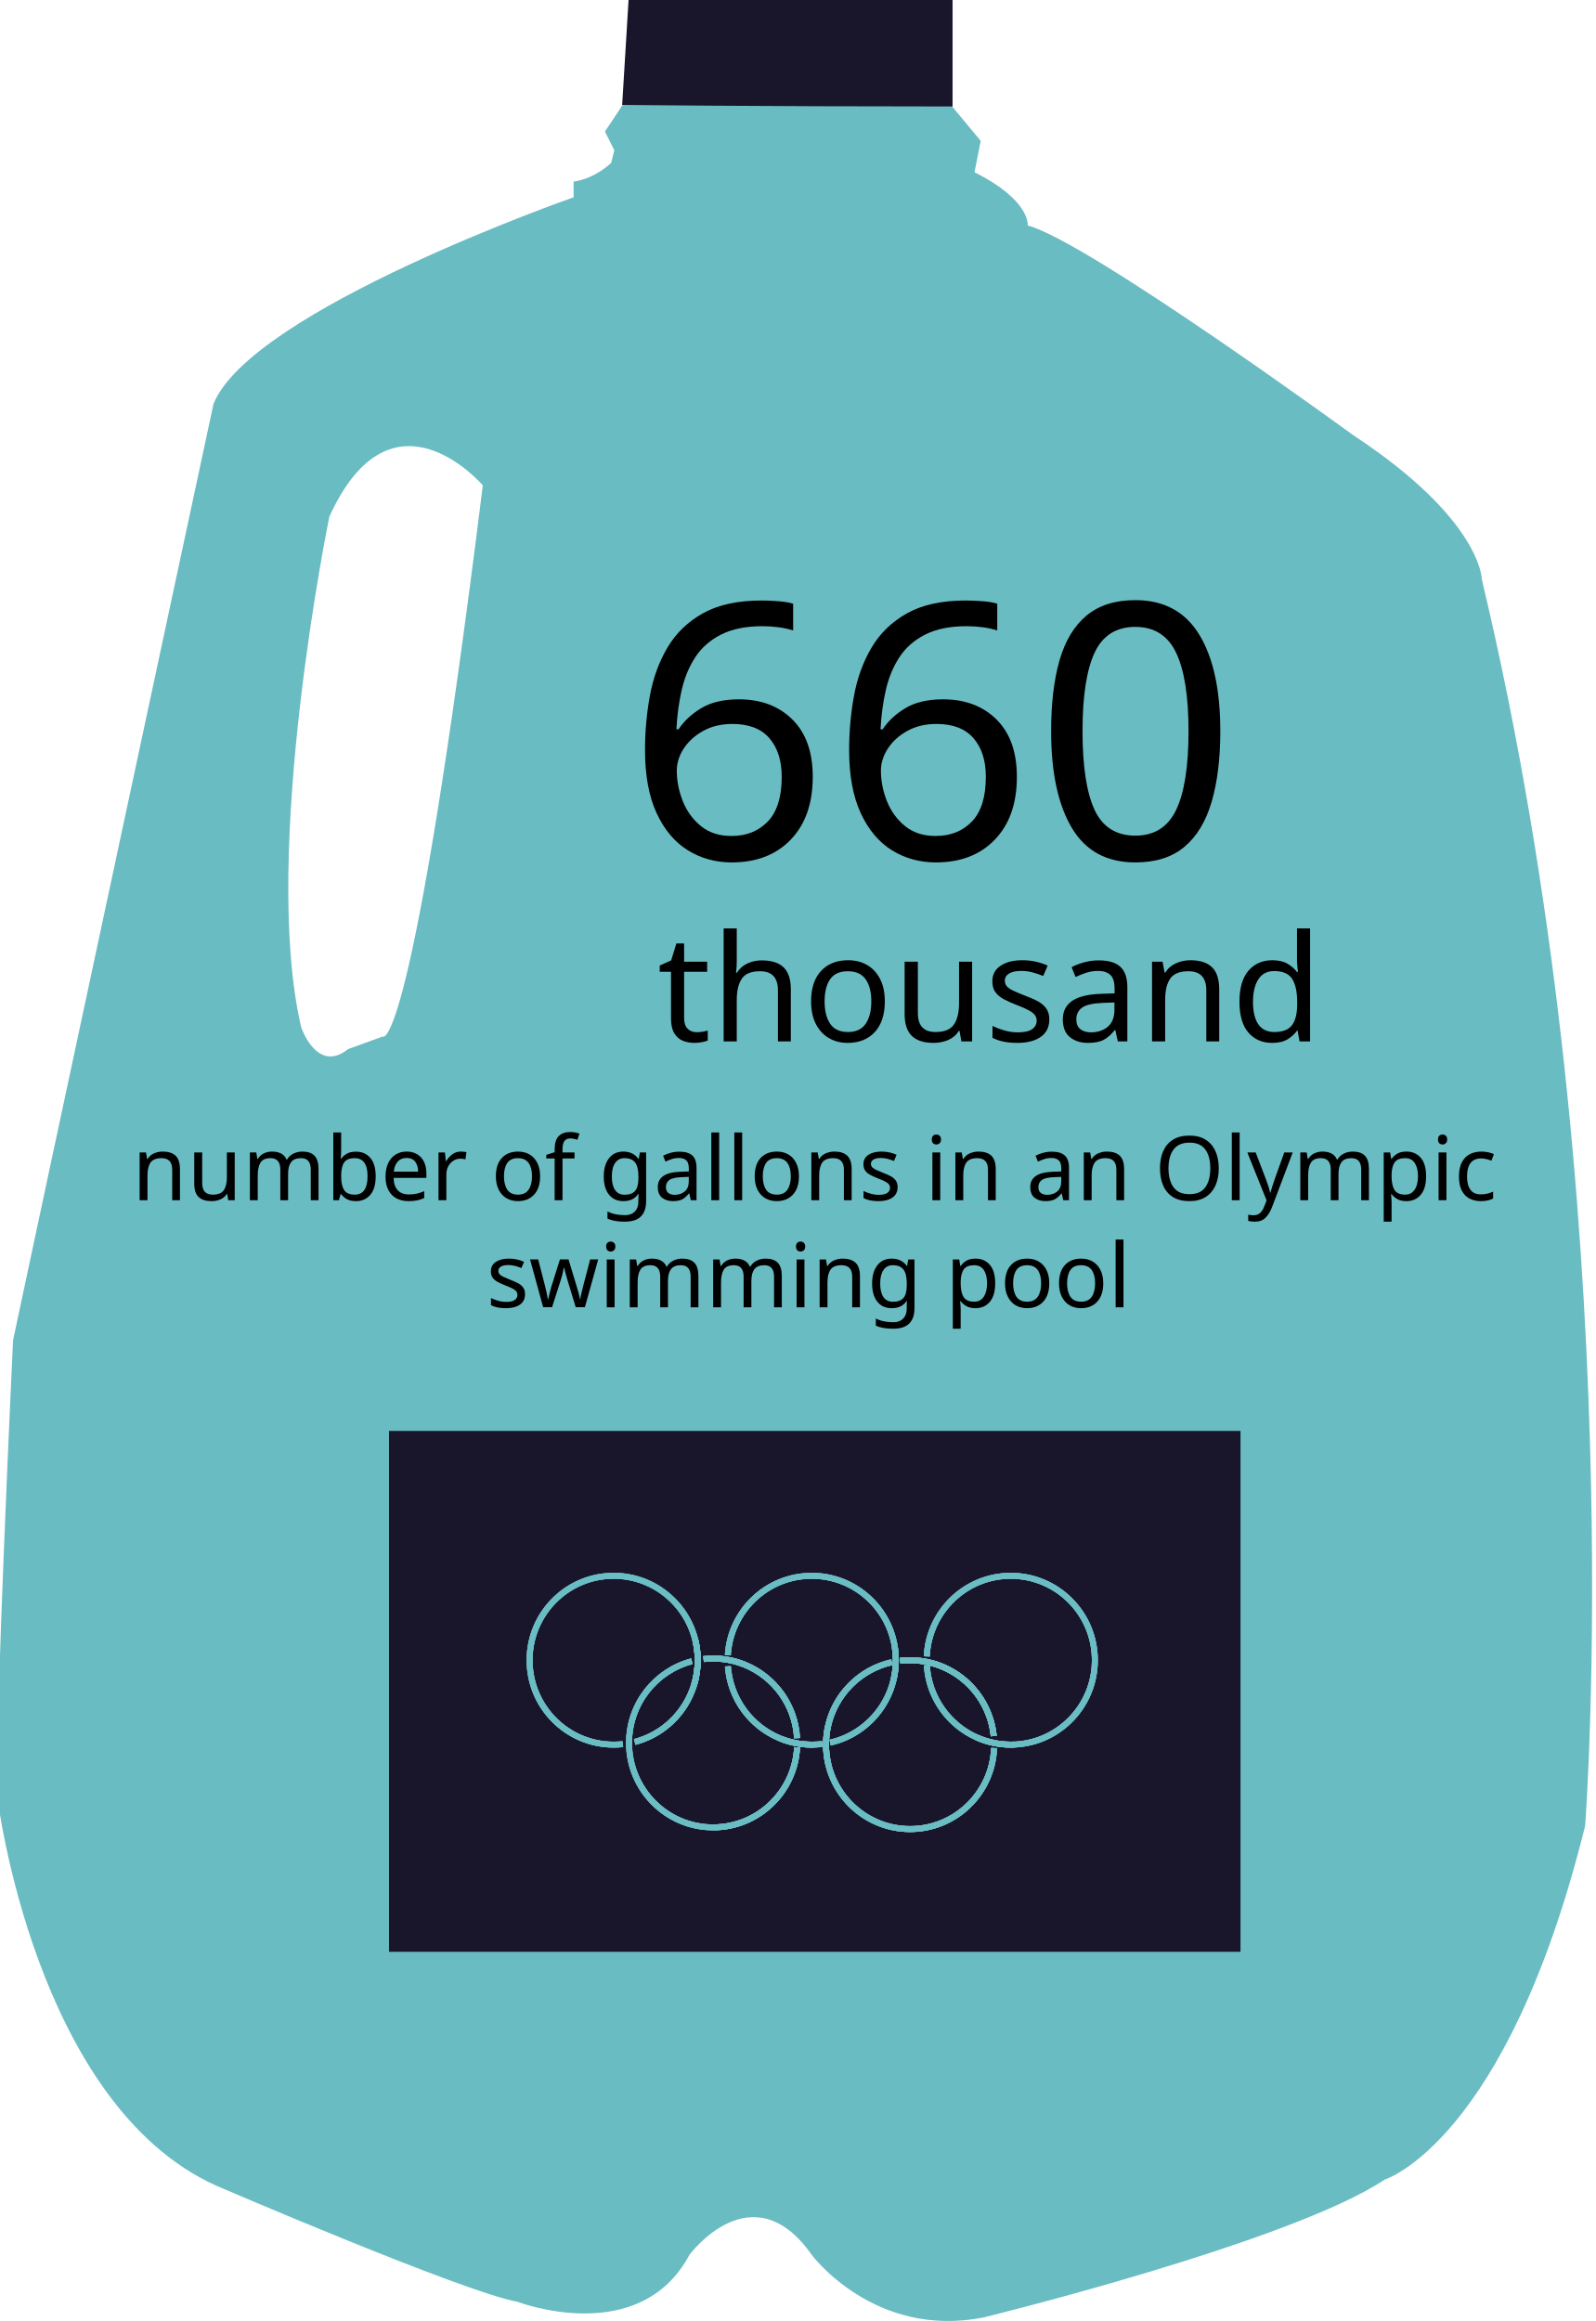
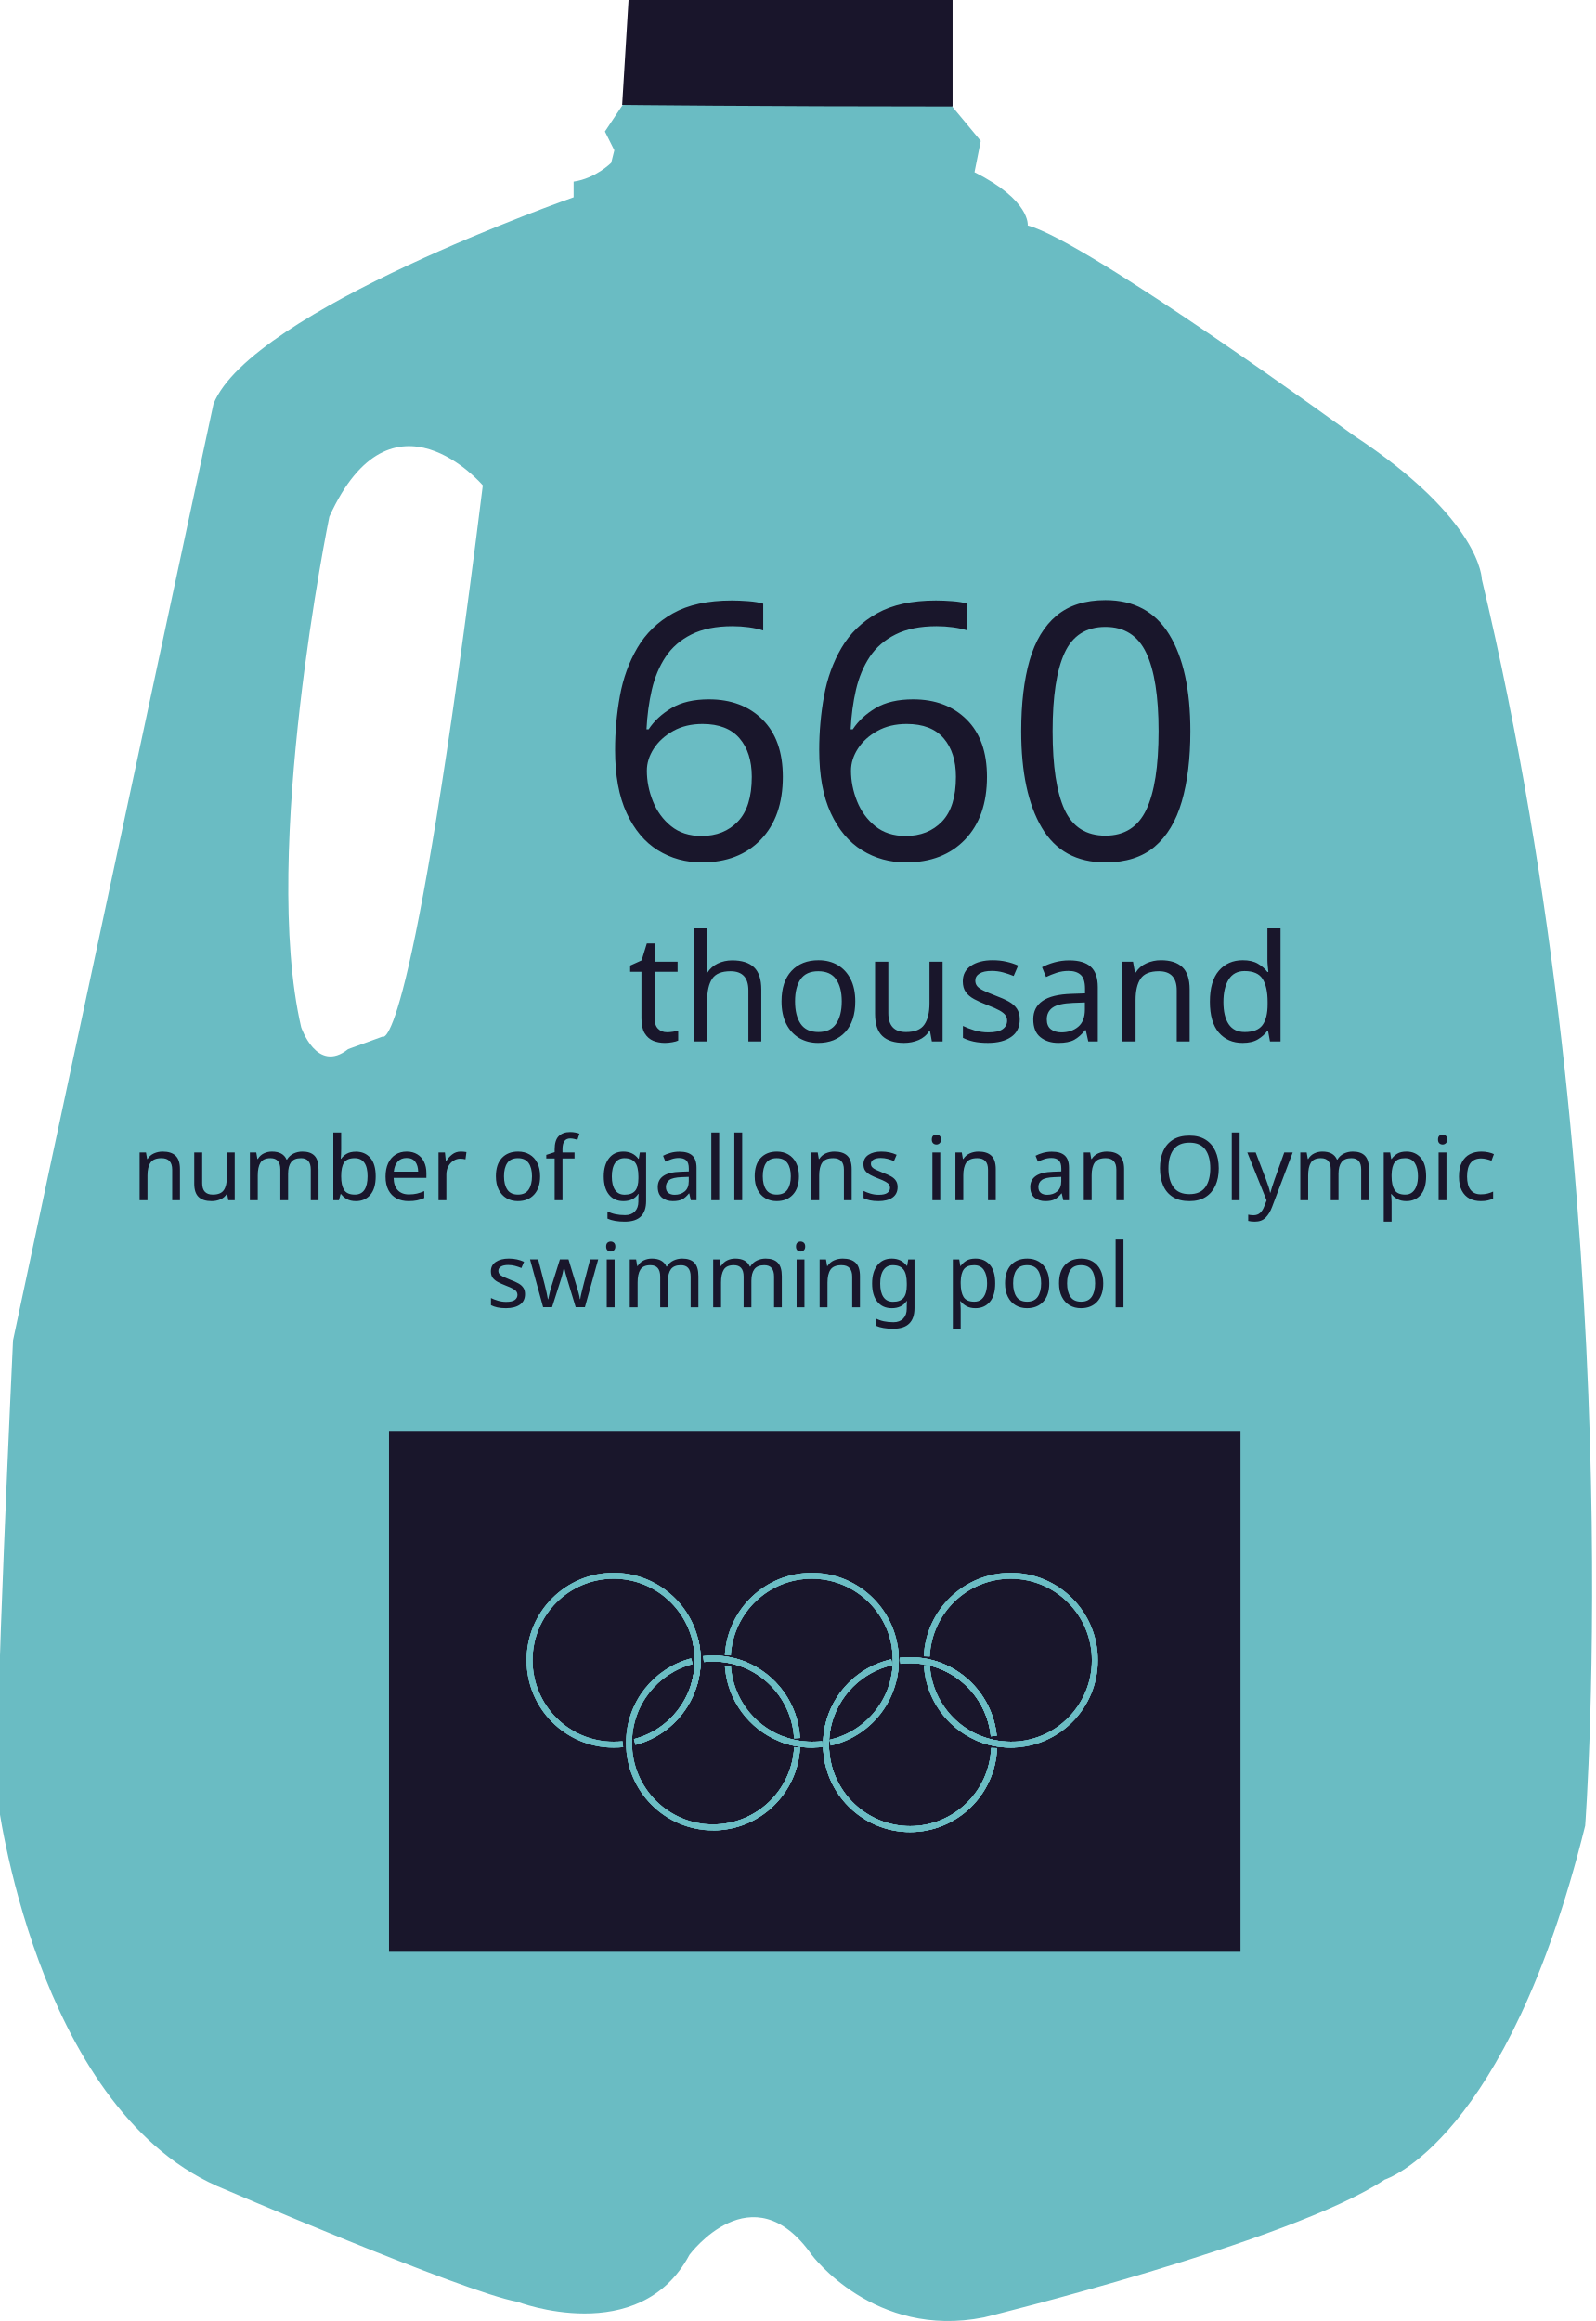
<svg xmlns="http://www.w3.org/2000/svg" version="1.1" id="Layer_1" x="0px" y="0px" width="536.378px" height="780.521px" viewBox="0 0 536.378 780.521" enable-background="new 0 0 536.378 780.521" xml:space="preserve">
  <g>
    <g>
-       <path fill="#6ABCC3" d="M329.795,47.392l-2.106,10.53c18.959,9.479,17.903,17.903,17.903,17.903    c20.01,5.263,109.521,70.558,109.521,70.558c43.176,28.433,43.176,48.442,43.176,48.442    c50.553,211.678,34.752,419.134,34.752,419.134c-26.328,106.364-67.396,119.005-67.396,119.005    C434.049,754.024,330.852,779.3,330.852,779.3c-36.861,7.373-57.922-21.062-57.922-21.062c-20.01-28.435-41.069,0-41.069,0    c-16.853,31.595-57.922,15.798-57.922,15.798c-17.903-3.157-101.101-38.964-101.101-38.964    c-61.081-27.384-73.72-130.586-73.72-130.586c-1.052-20.011,5.267-153.751,5.267-153.751    C9.3,427.212,71.786,135.853,71.786,135.853c12.635-31.595,121.105-69.508,121.105-69.508v-5.267    c7.373-1.051,12.637-6.318,12.637-6.318l1.055-4.212l-3.161-6.318l8.424-12.636l2.175-18.333l100.026,15.161L329.795,47.392z     M162.352,163.23c0,0-30.543-35.806-51.604,10.534c0,0-23.17,112.683-9.479,171.655c0,0,5.267,15.797,15.798,7.373l11.584-4.212    C128.651,348.581,138.13,358.056,162.352,163.23z" />
+       <path fill="#6ABCC3" d="M329.794,47.392l-2.105,10.53c18.959,9.479,17.902,17.903,17.902,17.903    c20.01,5.263,109.521,70.558,109.521,70.558c43.176,28.433,43.176,48.442,43.176,48.442    c50.553,211.678,34.752,419.134,34.752,419.134c-26.328,106.364-67.396,119.005-67.396,119.005    C434.048,754.024,330.851,779.3,330.851,779.3c-36.859,7.373-57.921-21.062-57.921-21.062c-20.01-28.437-41.069,0-41.069,0    c-16.853,31.595-57.922,15.798-57.922,15.798c-17.903-3.157-101.101-38.964-101.101-38.964    c-61.081-27.386-73.72-130.586-73.72-130.586c-1.052-20.013,5.267-153.751,5.267-153.751    C9.3,427.212,71.786,135.853,71.786,135.853c12.635-31.595,121.105-69.508,121.105-69.508v-5.267    c7.373-1.051,12.637-6.318,12.637-6.318l1.055-4.212l-3.161-6.318l8.424-12.636l2.175-18.333l100.025,15.161L329.794,47.392z     M162.352,163.23c0,0-30.543-35.806-51.604,10.534c0,0-23.17,112.683-9.479,171.655c0,0,5.267,15.797,15.798,7.373l11.584-4.212    C128.651,348.581,138.13,358.056,162.352,163.23z" />
    </g>
-     <path fill="#19152B" d="M209.215,35.279c0,0,45.303,0.528,111.104,0.528V0H211.368L209.215,35.279z" />
+     <path fill="#19152B" d="M209.215,35.279c0,0,45.303,0.528,111.105,0.528V0H211.368L209.215,35.279z" />
  </g>
  <rect x="32.689" y="381.761" fill="none" width="468" height="82" />
-   <text transform="matrix(1 0 0 1 44.4072 403.6309)">
-     <tspan x="0" y="0" font-family="'Interstate-Regular'" font-size="30">number of gallons in an Olympic </tspan>
-     <tspan x="119.128" y="36" font-family="'Interstate-Regular'" font-size="30">swimming pool</tspan>
-   </text>
-   <text transform="matrix(1 0 0 1 210.3037 288.8154)" font-family="'Interstate-Bold'" font-size="120">660</text>
+   <text transform="matrix(1 0 0 1 44.4072 403.6309)" fill="#19162B" font-family="'Interstate-Regular'" font-size="30">number of gallons in an Olympic </text>
+   <text transform="matrix(1 0 0 1 163.5352 439.6309)" fill="#19162B" font-family="'Interstate-Regular'" font-size="30">swimming pool</text>
+   <text transform="matrix(1 0 0 1 200.2417 288.8154)" fill="#19162B" font-family="'Interstate-Bold'" font-size="120">660</text>
  <text transform="matrix(1 0 0 1 451.9819 288.8154)" font-family="'Interstate-Bold'" font-size="70"> </text>
-   <text transform="matrix(1 0 0 1 221.0439 350.21)" font-family="'Interstate-Bold'" font-size="50">thousand</text>
+   <text transform="matrix(1 0 0 1 211.106 350.21)" fill="#19162B" font-family="'Interstate-Bold'" font-size="50">thousand</text>
  <g>
    <rect x="131.308" y="481.699" fill="#19162B" stroke="#19162B" stroke-miterlimit="10" width="285.338" height="174.167" />
    <g>
-       <path fill="none" stroke="#6BBDC4" stroke-width="2" stroke-miterlimit="10" d="M311.646,557.032    c0.668-15.085,13.061-27.112,28.249-27.112c15.61,0,28.271,12.707,28.271,28.389c0,15.68-12.66,28.391-28.271,28.391    c-15.062,0-27.374-11.821-28.228-26.732" />
-       <path fill="none" stroke="#6BBDC4" stroke-width="2" stroke-miterlimit="10" d="M328.451,584.278    c-9.438-4.201-16.158-13.437-16.783-24.312" />
-       <path fill="none" stroke="#6BBDC4" stroke-width="2" stroke-miterlimit="10" d="M328.451,584.278    c-9.438-4.201-16.158-13.437-16.783-24.312" />
-       <path fill="none" stroke="#6BBDC4" stroke-width="2" stroke-miterlimit="10" d="M341.181,586.672    c-0.43,0.016-0.857,0.026-1.286,0.026c-4.071,0-7.946-0.861-11.442-2.42" />
-       <path fill="none" stroke="#6BBDC4" stroke-width="2" stroke-miterlimit="10" d="M311.646,557.032    c0.668-15.085,13.061-27.112,28.249-27.112c15.61,0,28.271,12.707,28.271,28.389c0,15.248-11.97,27.685-26.984,28.363" />
-       <path fill="none" stroke="#6BBDC4" stroke-width="2" stroke-miterlimit="10" d="M311.646,557.032    c0.668-15.085,13.061-27.112,28.249-27.112c15.61,0,28.271,12.707,28.271,28.389c0,15.248-11.97,27.685-26.984,28.363" />
-       <path fill="none" stroke="#6BBDC4" stroke-width="2" stroke-miterlimit="10" d="M334.283,587.844    c-0.599,15.152-13.02,27.246-28.25,27.246c-15.611,0-28.271-12.714-28.271-28.392c0-13.563,9.478-24.903,22.137-27.716" />
-       <path fill="none" stroke="#6BBDC4" stroke-width="2" stroke-miterlimit="10" d="M302.688,558.504    c1.097-0.131,2.216-0.195,3.345-0.195c14.641,0,26.68,11.172,28.129,25.485" />
-       <path fill="none" stroke="#6BBDC4" stroke-width="2" stroke-miterlimit="10" d="M278.436,580.51    c2.378-10.719,10.787-19.153,21.464-21.526" />
+       <path fill="none" stroke="#6BBDC4" stroke-width="2" stroke-miterlimit="10" d="M311.646,557.032    c0.668-15.085,13.061-27.112,28.248-27.112c15.611,0,28.271,12.707,28.271,28.389s-12.66,28.393-28.271,28.393    c-15.061,0-27.373-11.821-28.227-26.732" />
+       <path fill="none" stroke="#6BBDC4" stroke-width="2" stroke-miterlimit="10" d="M328.451,584.278    c-9.438-4.201-16.158-13.438-16.783-24.312" />
+       <path fill="none" stroke="#6BBDC4" stroke-width="2" stroke-miterlimit="10" d="M328.451,584.278    c-9.438-4.201-16.158-13.438-16.783-24.312" />
+       <path fill="none" stroke="#6BBDC4" stroke-width="2" stroke-miterlimit="10" d="M341.181,586.672    c-0.43,0.016-0.857,0.026-1.287,0.026c-4.07,0-7.945-0.861-11.441-2.42" />
+       <path fill="none" stroke="#6BBDC4" stroke-width="2" stroke-miterlimit="10" d="M311.646,557.032    c0.668-15.085,13.061-27.112,28.248-27.112c15.611,0,28.271,12.707,28.271,28.389c0,15.248-11.969,27.687-26.984,28.363" />
+       <path fill="none" stroke="#6BBDC4" stroke-width="2" stroke-miterlimit="10" d="M311.646,557.032    c0.668-15.085,13.061-27.112,28.248-27.112c15.611,0,28.271,12.707,28.271,28.389c0,15.248-11.969,27.687-26.984,28.363" />
+       <path fill="none" stroke="#6BBDC4" stroke-width="2" stroke-miterlimit="10" d="M334.283,587.844    c-0.6,15.152-13.02,27.246-28.25,27.246c-15.611,0-28.271-12.714-28.271-28.392c0-13.563,9.478-24.903,22.137-27.716" />
+       <path fill="none" stroke="#6BBDC4" stroke-width="2" stroke-miterlimit="10" d="M302.688,558.504    c1.097-0.131,2.216-0.195,3.345-0.195c14.641,0,26.68,11.174,28.129,25.485" />
+       <path fill="none" stroke="#6BBDC4" stroke-width="2" stroke-miterlimit="10" d="M278.436,580.51    c2.378-10.719,10.787-19.151,21.464-21.524" />
      <path fill="none" stroke="#6BBDC4" stroke-width="2" stroke-miterlimit="10" d="M278.571,593.457    c-0.526-2.165-0.809-4.43-0.809-6.759c0-2.122,0.237-4.196,0.673-6.188" />
-       <path fill="none" stroke="#6BBDC4" stroke-width="2" stroke-miterlimit="10" d="M334.283,587.844    c-0.599,15.152-13.02,27.246-28.25,27.246c-13.289,0-24.443-9.219-27.462-21.633" />
-       <path fill="none" stroke="#6BBDC4" stroke-width="2" stroke-miterlimit="10" d="M244.747,556.637    c0.863-14.903,13.168-26.717,28.223-26.717c15.617,0,28.275,12.707,28.275,28.389c0,13.557-9.468,24.89-22.115,27.718" />
-       <path fill="none" stroke="#6BBDC4" stroke-width="2" stroke-miterlimit="10" d="M276.558,586.472    c-1.174,0.151-2.374,0.228-3.588,0.228c-14.935,0-27.164-11.626-28.201-26.359" />
-       <path fill="none" stroke="#6BBDC4" stroke-width="2" stroke-miterlimit="10" d="M209.437,586.536    c-1.015,0.108-2.04,0.162-3.084,0.162c-15.618,0-28.269-12.707-28.269-28.391c0-15.678,12.651-28.389,28.269-28.389    c15.613,0,28.271,12.711,28.271,28.389c0,13.226-9.006,24.336-21.187,27.488" />
+       <path fill="none" stroke="#6BBDC4" stroke-width="2" stroke-miterlimit="10" d="M334.283,587.844    c-0.6,15.152-13.02,27.246-28.25,27.246c-13.289,0-24.443-9.219-27.462-21.633" />
+       <path fill="none" stroke="#6BBDC4" stroke-width="2" stroke-miterlimit="10" d="M244.747,556.637    c0.863-14.901,13.168-26.717,28.223-26.717c15.617,0,28.275,12.707,28.275,28.389c0,13.559-9.47,24.892-22.115,27.72" />
+       <path fill="none" stroke="#6BBDC4" stroke-width="2" stroke-miterlimit="10" d="M276.558,586.472    c-1.174,0.151-2.374,0.229-3.588,0.229c-14.935,0-27.164-11.626-28.201-26.359" />
+       <path fill="none" stroke="#6BBDC4" stroke-width="2" stroke-miterlimit="10" d="M209.437,586.536    c-1.015,0.106-2.04,0.162-3.084,0.162c-15.618,0-28.269-12.707-28.269-28.393c0-15.678,12.651-28.389,28.269-28.389    c15.613,0,28.271,12.711,28.271,28.389c0,13.228-9.006,24.336-21.187,27.488" />
      <path fill="none" stroke="#6BBDC4" stroke-width="2" stroke-miterlimit="10" d="M233.37,566.702    c-2.878,9.352-10.445,16.637-19.933,19.095" />
-       <path fill="none" stroke="#6BBDC4" stroke-width="2" stroke-miterlimit="10" d="M233.825,551.6    c0.521,2.148,0.799,4.396,0.799,6.709c0,2.92-0.439,5.744-1.254,8.395" />
-       <path fill="none" stroke="#6BBDC4" stroke-width="2" stroke-miterlimit="10" d="M233.825,551.6    c0.521,2.148,0.799,4.396,0.799,6.709c0,2.92-0.439,5.744-1.254,8.395" />
-       <path fill="none" stroke="#6BBDC4" stroke-width="2" stroke-miterlimit="10" d="M233.825,551.6    c0.521,2.148,0.799,4.396,0.799,6.709c0,2.92-0.439,5.744-1.254,8.395" />
+       <path fill="none" stroke="#6BBDC4" stroke-width="2" stroke-miterlimit="10" d="M233.825,551.6    c0.521,2.148,0.799,4.396,0.799,6.709c0,2.92-0.439,5.744-1.254,8.396" />
+       <path fill="none" stroke="#6BBDC4" stroke-width="2" stroke-miterlimit="10" d="M233.825,551.6    c0.521,2.148,0.799,4.396,0.799,6.709c0,2.92-0.439,5.744-1.254,8.396" />
+       <path fill="none" stroke="#6BBDC4" stroke-width="2" stroke-miterlimit="10" d="M233.825,551.6    c0.521,2.148,0.799,4.396,0.799,6.709c0,2.92-0.439,5.744-1.254,8.396" />
      <path fill="none" stroke="#6BBDC4" stroke-width="2" stroke-miterlimit="10" d="M233.37,566.702    c-2.878,9.352-10.445,16.637-19.933,19.095" />
      <path fill="none" stroke="#6BBDC4" stroke-width="2" stroke-miterlimit="10" d="M233.37,566.702    c-2.878,9.352-10.445,16.637-19.933,19.095" />
-       <path fill="none" stroke="#6BBDC4" stroke-width="2" stroke-miterlimit="10" d="M209.437,586.536    c-1.015,0.108-2.04,0.162-3.084,0.162c-15.618,0-28.269-12.707-28.269-28.391c0-15.678,12.651-28.389,28.269-28.389    c13.312,0,24.478,9.238,27.473,21.68" />
-       <path fill="none" stroke="#6BBDC4" stroke-width="2" stroke-miterlimit="10" d="M209.437,586.536    c-1.015,0.108-2.04,0.162-3.084,0.162c-15.618,0-28.269-12.707-28.269-28.391c0-15.678,12.651-28.389,28.269-28.389    c13.312,0,24.478,9.238,27.473,21.68" />
-       <path fill="none" stroke="#6BBDC4" stroke-width="2" stroke-miterlimit="10" d="M302.688,558.504    c1.097-0.131,2.216-0.195,3.345-0.195c14.641,0,26.68,11.172,28.129,25.485" />
-       <path fill="none" stroke="#6BBDC4" stroke-width="2" stroke-miterlimit="10" d="M341.181,586.672    c-0.43,0.016-0.857,0.026-1.286,0.026c-4.071,0-7.946-0.861-11.442-2.42" />
-       <path fill="none" stroke="#6BBDC4" stroke-width="2" stroke-miterlimit="10" d="M244.747,556.637    c0.863-14.903,13.168-26.717,28.223-26.717c15.617,0,28.275,12.707,28.275,28.389c0,13.557-9.468,24.89-22.115,27.718" />
-       <path fill="none" stroke="#6BBDC4" stroke-width="2" stroke-miterlimit="10" d="M300.464,564.933    c-2.498,10.502-10.813,18.744-21.334,21.094" />
+       <path fill="none" stroke="#6BBDC4" stroke-width="2" stroke-miterlimit="10" d="M209.437,586.536    c-1.015,0.106-2.04,0.162-3.084,0.162c-15.618,0-28.269-12.707-28.269-28.393c0-15.678,12.651-28.389,28.269-28.389    c13.312,0,24.478,9.238,27.473,21.68" />
+       <path fill="none" stroke="#6BBDC4" stroke-width="2" stroke-miterlimit="10" d="M209.437,586.536    c-1.015,0.106-2.04,0.162-3.084,0.162c-15.618,0-28.269-12.707-28.269-28.393c0-15.678,12.651-28.389,28.269-28.389    c13.312,0,24.478,9.238,27.473,21.68" />
+       <path fill="none" stroke="#6BBDC4" stroke-width="2" stroke-miterlimit="10" d="M302.688,558.504    c1.097-0.131,2.216-0.195,3.345-0.195c14.641,0,26.68,11.174,28.129,25.485" />
+       <path fill="none" stroke="#6BBDC4" stroke-width="2" stroke-miterlimit="10" d="M341.181,586.672    c-0.43,0.016-0.857,0.026-1.287,0.026c-4.07,0-7.945-0.861-11.441-2.42" />
+       <path fill="none" stroke="#6BBDC4" stroke-width="2" stroke-miterlimit="10" d="M244.747,556.637    c0.863-14.901,13.168-26.717,28.223-26.717c15.617,0,28.275,12.707,28.275,28.389c0,13.559-9.47,24.892-22.115,27.72" />
+       <path fill="none" stroke="#6BBDC4" stroke-width="2" stroke-miterlimit="10" d="M300.464,564.933    c-2.498,10.502-10.813,18.744-21.334,21.096" />
      <path fill="none" stroke="#6BBDC4" stroke-width="2" stroke-miterlimit="10" d="M300.896,553.891    c0.229,1.439,0.35,2.916,0.35,4.418c0,2.281-0.271,4.501-0.781,6.624" />
-       <path fill="none" stroke="#6BBDC4" stroke-width="2" stroke-miterlimit="10" d="M244.747,556.637    c0.863-14.903,13.168-26.717,28.223-26.717c14.119,0,25.822,10.389,27.927,23.971" />
-       <path fill="none" stroke="#6BBDC4" stroke-width="2" stroke-miterlimit="10" d="M268.036,587.596    c-0.762,14.998-13.116,26.924-28.238,26.924c-15.613,0-28.271-12.714-28.271-28.39c0-13.209,8.983-24.308,21.148-27.482" />
+       <path fill="none" stroke="#6BBDC4" stroke-width="2" stroke-miterlimit="10" d="M244.747,556.637    c0.863-14.901,13.168-26.717,28.223-26.717c14.119,0,25.822,10.389,27.927,23.971" />
+       <path fill="none" stroke="#6BBDC4" stroke-width="2" stroke-miterlimit="10" d="M268.036,587.596    c-0.762,14.998-13.116,26.924-28.238,26.924c-15.613,0-28.271-12.714-28.271-28.39c0-13.209,8.983-24.308,21.148-27.48" />
      <path fill="none" stroke="#6BBDC4" stroke-width="2" stroke-miterlimit="10" d="M236.571,557.923    c1.055-0.124,2.141-0.185,3.227-0.185c15.078,0,27.401,11.851,28.227,26.783" />
      <path fill="none" stroke="#6BBDC4" stroke-width="2" stroke-miterlimit="10" d="M250.371,559.785    c9.907,4.018,17.034,13.507,17.653,24.736" />
      <path fill="none" stroke="#6BBDC4" stroke-width="2" stroke-miterlimit="10" d="M240.523,557.745    c3.475,0.091,6.785,0.809,9.848,2.04" />
      <path fill="none" stroke="#6BBDC4" stroke-width="2" stroke-miterlimit="10" d="M236.571,557.923    c1.055-0.124,2.141-0.185,3.227-0.185c0.244,0,0.488,0,0.726,0.007" />
-       <path fill="none" stroke="#6BBDC4" stroke-width="2" stroke-miterlimit="10" d="M262.412,584.653    c-9.794-3.963-16.861-13.268-17.644-24.314" />
-       <path fill="none" stroke="#6BBDC4" stroke-width="2" stroke-miterlimit="10" d="M262.412,584.653    c-9.794-3.963-16.861-13.268-17.644-24.314" />
-       <path fill="none" stroke="#6BBDC4" stroke-width="2" stroke-miterlimit="10" d="M273.897,586.683    c-0.31,0.013-0.619,0.017-0.929,0.017c-3.729,0-7.295-0.727-10.557-2.045" />
+       <path fill="none" stroke="#6BBDC4" stroke-width="2" stroke-miterlimit="10" d="M262.412,584.653    c-9.794-3.963-16.861-13.27-17.644-24.314" />
+       <path fill="none" stroke="#6BBDC4" stroke-width="2" stroke-miterlimit="10" d="M262.412,584.653    c-9.794-3.963-16.861-13.27-17.644-24.314" />
+       <path fill="none" stroke="#6BBDC4" stroke-width="2" stroke-miterlimit="10" d="M273.897,586.683    c-0.31,0.015-0.619,0.019-0.929,0.019c-3.729,0-7.295-0.729-10.557-2.045" />
      <path fill="none" stroke="#6BBDC4" stroke-width="2" stroke-miterlimit="10" d="M250.371,559.785    c9.907,4.018,17.034,13.507,17.653,24.736" />
      <path fill="none" stroke="#6BBDC4" stroke-width="2" stroke-miterlimit="10" d="M250.371,559.785    c9.907,4.018,17.034,13.507,17.653,24.736" />
      <path fill="none" stroke="#6BBDC4" stroke-width="2" stroke-miterlimit="10" d="M268.036,587.596    c-0.762,14.998-13.116,26.924-28.238,26.924" />
-       <path fill="none" stroke="#6BBDC4" stroke-width="2" stroke-miterlimit="10" d="M276.558,586.472    c-0.875,0.113-1.76,0.186-2.66,0.211" />
-       <path fill="none" stroke="#6BBDC4" stroke-width="2" stroke-miterlimit="10" d="M276.558,586.472    c-0.875,0.113-1.76,0.186-2.66,0.211" />
-       <path fill="none" stroke="#6BBDC4" stroke-width="2" stroke-miterlimit="10" d="M268.036,587.596    c-0.762,14.998-13.116,26.924-28.238,26.924c-15.613,0-28.271-12.714-28.271-28.39c0-13.209,8.983-24.308,21.148-27.482" />
-       <path fill="none" stroke="#6BBDC4" stroke-width="2" stroke-miterlimit="10" d="M278.436,580.51    c2.378-10.719,10.787-19.153,21.464-21.526" />
-       <path fill="none" stroke="#6BBDC4" stroke-width="2" stroke-miterlimit="10" d="M302.688,558.504    c1.097-0.131,2.216-0.195,3.345-0.195c14.641,0,26.68,11.172,28.129,25.485" />
-       <path fill="none" stroke="#6BBDC4" stroke-width="2" stroke-miterlimit="10" d="M302.688,558.504    c1.097-0.131,2.216-0.195,3.345-0.195c14.641,0,26.68,11.172,28.129,25.485" />
-       <path fill="none" stroke="#6BBDC4" stroke-width="2" stroke-miterlimit="10" d="M302.688,558.504    c1.097-0.131,2.216-0.195,3.345-0.195c14.641,0,26.68,11.172,28.129,25.485" />
-       <path fill="none" stroke="#6BBDC4" stroke-width="2" stroke-miterlimit="10" d="M278.436,580.51    c2.378-10.719,10.787-19.153,21.464-21.526" />
-       <path fill="none" stroke="#6BBDC4" stroke-width="2" stroke-miterlimit="10" d="M334.283,587.844    c-0.599,15.152-13.02,27.246-28.25,27.246c-13.289,0-24.443-9.219-27.462-21.633" />
-       <path fill="none" stroke="#6BBDC4" stroke-width="2" stroke-miterlimit="10" d="M334.283,587.844    c-0.599,15.152-13.02,27.246-28.25,27.246c-13.289,0-24.443-9.219-27.462-21.633" />
+       <path fill="none" stroke="#6BBDC4" stroke-width="2" stroke-miterlimit="10" d="M276.558,586.472    c-0.875,0.113-1.76,0.188-2.66,0.211" />
+       <path fill="none" stroke="#6BBDC4" stroke-width="2" stroke-miterlimit="10" d="M276.558,586.472    c-0.875,0.113-1.76,0.188-2.66,0.211" />
+       <path fill="none" stroke="#6BBDC4" stroke-width="2" stroke-miterlimit="10" d="M268.036,587.596    c-0.762,14.998-13.116,26.924-28.238,26.924c-15.613,0-28.271-12.714-28.271-28.39c0-13.209,8.983-24.308,21.148-27.48" />
+       <path fill="none" stroke="#6BBDC4" stroke-width="2" stroke-miterlimit="10" d="M278.436,580.51    c2.378-10.719,10.787-19.151,21.464-21.524" />
+       <path fill="none" stroke="#6BBDC4" stroke-width="2" stroke-miterlimit="10" d="M302.688,558.504    c1.097-0.131,2.216-0.195,3.345-0.195c14.641,0,26.68,11.174,28.129,25.485" />
+       <path fill="none" stroke="#6BBDC4" stroke-width="2" stroke-miterlimit="10" d="M302.688,558.504    c1.097-0.131,2.216-0.195,3.345-0.195c14.641,0,26.68,11.174,28.129,25.485" />
+       <path fill="none" stroke="#6BBDC4" stroke-width="2" stroke-miterlimit="10" d="M302.688,558.504    c1.097-0.131,2.216-0.195,3.345-0.195c14.641,0,26.68,11.174,28.129,25.485" />
+       <path fill="none" stroke="#6BBDC4" stroke-width="2" stroke-miterlimit="10" d="M278.436,580.51    c2.378-10.719,10.787-19.151,21.464-21.524" />
+       <path fill="none" stroke="#6BBDC4" stroke-width="2" stroke-miterlimit="10" d="M334.283,587.844    c-0.6,15.152-13.02,27.246-28.25,27.246c-13.289,0-24.443-9.219-27.462-21.633" />
+       <path fill="none" stroke="#6BBDC4" stroke-width="2" stroke-miterlimit="10" d="M334.283,587.844    c-0.6,15.152-13.02,27.246-28.25,27.246c-13.289,0-24.443-9.219-27.462-21.633" />
      <path fill="none" stroke="#6BBDC4" stroke-width="2" stroke-miterlimit="10" d="M300.896,553.891    c0.229,1.439,0.35,2.916,0.35,4.418c0,2.281-0.271,4.501-0.781,6.624" />
      <path fill="none" stroke="#6BBDC4" stroke-width="2" stroke-miterlimit="10" d="M300.896,553.891    c0.229,1.439,0.35,2.916,0.35,4.418c0,2.281-0.271,4.501-0.781,6.624" />
      <path fill="none" stroke="#6BBDC4" stroke-width="2" stroke-miterlimit="10" d="M278.571,593.457    c-0.526-2.165-0.809-4.43-0.809-6.759c0-2.122,0.237-4.196,0.673-6.188" />
-       <path fill="none" stroke="#6BBDC4" stroke-width="2" stroke-miterlimit="10" d="M268.036,587.596    c-0.762,14.998-13.116,26.924-28.238,26.924c-15.613,0-28.271-12.714-28.271-28.39c0-13.209,8.983-24.308,21.148-27.482" />
-       <path fill="none" stroke="#6BBDC4" stroke-width="2" stroke-miterlimit="10" d="M233.825,551.6    c0.521,2.148,0.799,4.396,0.799,6.709c0,2.92-0.439,5.744-1.254,8.395" />
-       <path fill="none" stroke="#6BBDC4" stroke-width="2" stroke-miterlimit="10" d="M233.825,551.6    c0.521,2.148,0.799,4.396,0.799,6.709c0,2.92-0.439,5.744-1.254,8.395" />
-       <path fill="none" stroke="#6BBDC4" stroke-width="2" stroke-miterlimit="10" d="M233.825,551.6    c0.521,2.148,0.799,4.396,0.799,6.709c0,2.92-0.439,5.744-1.254,8.395" />
+       <path fill="none" stroke="#6BBDC4" stroke-width="2" stroke-miterlimit="10" d="M268.036,587.596    c-0.762,14.998-13.116,26.924-28.238,26.924c-15.613,0-28.271-12.714-28.271-28.39c0-13.209,8.983-24.308,21.148-27.48" />
+       <path fill="none" stroke="#6BBDC4" stroke-width="2" stroke-miterlimit="10" d="M233.825,551.6    c0.521,2.148,0.799,4.396,0.799,6.709c0,2.92-0.439,5.744-1.254,8.396" />
+       <path fill="none" stroke="#6BBDC4" stroke-width="2" stroke-miterlimit="10" d="M233.825,551.6    c0.521,2.148,0.799,4.396,0.799,6.709c0,2.92-0.439,5.744-1.254,8.396" />
+       <path fill="none" stroke="#6BBDC4" stroke-width="2" stroke-miterlimit="10" d="M233.825,551.6    c0.521,2.148,0.799,4.396,0.799,6.709c0,2.92-0.439,5.744-1.254,8.396" />
      <path fill="none" stroke="#6BBDC4" stroke-width="2" stroke-miterlimit="10" d="M240.523,557.745    c3.475,0.091,6.785,0.809,9.848,2.04" />
      <path fill="none" stroke="#6BBDC4" stroke-width="2" stroke-miterlimit="10" d="M236.571,557.923    c1.055-0.124,2.141-0.185,3.227-0.185c0.244,0,0.488,0,0.726,0.007" />
      <path fill="none" stroke="#6BBDC4" stroke-width="2" stroke-miterlimit="10" d="M236.571,557.923    c1.055-0.124,2.141-0.185,3.227-0.185c0.244,0,0.488,0,0.726,0.007" />
      <path fill="none" stroke="#6BBDC4" stroke-width="2" stroke-miterlimit="10" d="M240.523,557.745    c3.475,0.091,6.785,0.809,9.848,2.04" />
      <path fill="none" stroke="#6BBDC4" stroke-width="2" stroke-miterlimit="10" d="M278.571,593.457    c-0.526-2.165-0.809-4.43-0.809-6.759c0-2.122,0.237-4.196,0.673-6.188" />
      <path fill="none" stroke="#6BBDC4" stroke-width="2" stroke-miterlimit="10" d="M278.571,593.457    c-0.526-2.165-0.809-4.43-0.809-6.759c0-2.122,0.237-4.196,0.673-6.188" />
      <path fill="none" stroke="#6BBDC4" stroke-width="2" stroke-miterlimit="10" d="M240.523,557.745    c3.475,0.091,6.785,0.809,9.848,2.04" />
-       <path fill="none" stroke="#6BBDC4" stroke-width="2" stroke-miterlimit="10" d="M273.897,586.683    c-0.31,0.013-0.619,0.017-0.929,0.017c-3.729,0-7.295-0.727-10.557-2.045" />
-       <path fill="none" stroke="#6BBDC4" stroke-width="2" stroke-miterlimit="10" d="M273.897,586.683    c-0.31,0.013-0.619,0.017-0.929,0.017c-3.729,0-7.295-0.727-10.557-2.045" />
-       <path fill="none" stroke="#6BBDC4" stroke-width="2" stroke-miterlimit="10" d="M273.897,586.683    c-0.31,0.013-0.619,0.017-0.929,0.017c-3.729,0-7.295-0.727-10.557-2.045" />
-       <path fill="none" stroke="#6BBDC4" stroke-width="2" stroke-miterlimit="10" d="M341.181,586.672    c-0.43,0.016-0.857,0.026-1.286,0.026c-4.071,0-7.946-0.861-11.442-2.42" />
-       <path fill="none" stroke="#6BBDC4" stroke-width="2" stroke-miterlimit="10" d="M341.181,586.672    c-0.43,0.016-0.857,0.026-1.286,0.026c-4.071,0-7.946-0.861-11.442-2.42" />
+       <path fill="none" stroke="#6BBDC4" stroke-width="2" stroke-miterlimit="10" d="M273.897,586.683    c-0.31,0.015-0.619,0.019-0.929,0.019c-3.729,0-7.295-0.729-10.557-2.045" />
+       <path fill="none" stroke="#6BBDC4" stroke-width="2" stroke-miterlimit="10" d="M273.897,586.683    c-0.31,0.015-0.619,0.019-0.929,0.019c-3.729,0-7.295-0.729-10.557-2.045" />
+       <path fill="none" stroke="#6BBDC4" stroke-width="2" stroke-miterlimit="10" d="M273.897,586.683    c-0.31,0.015-0.619,0.019-0.929,0.019c-3.729,0-7.295-0.729-10.557-2.045" />
+       <path fill="none" stroke="#6BBDC4" stroke-width="2" stroke-miterlimit="10" d="M341.181,586.672    c-0.43,0.016-0.857,0.026-1.287,0.026c-4.07,0-7.945-0.861-11.441-2.42" />
+       <path fill="none" stroke="#6BBDC4" stroke-width="2" stroke-miterlimit="10" d="M341.181,586.672    c-0.43,0.016-0.857,0.026-1.287,0.026c-4.07,0-7.945-0.861-11.441-2.42" />
    </g>
  </g>
</svg>
